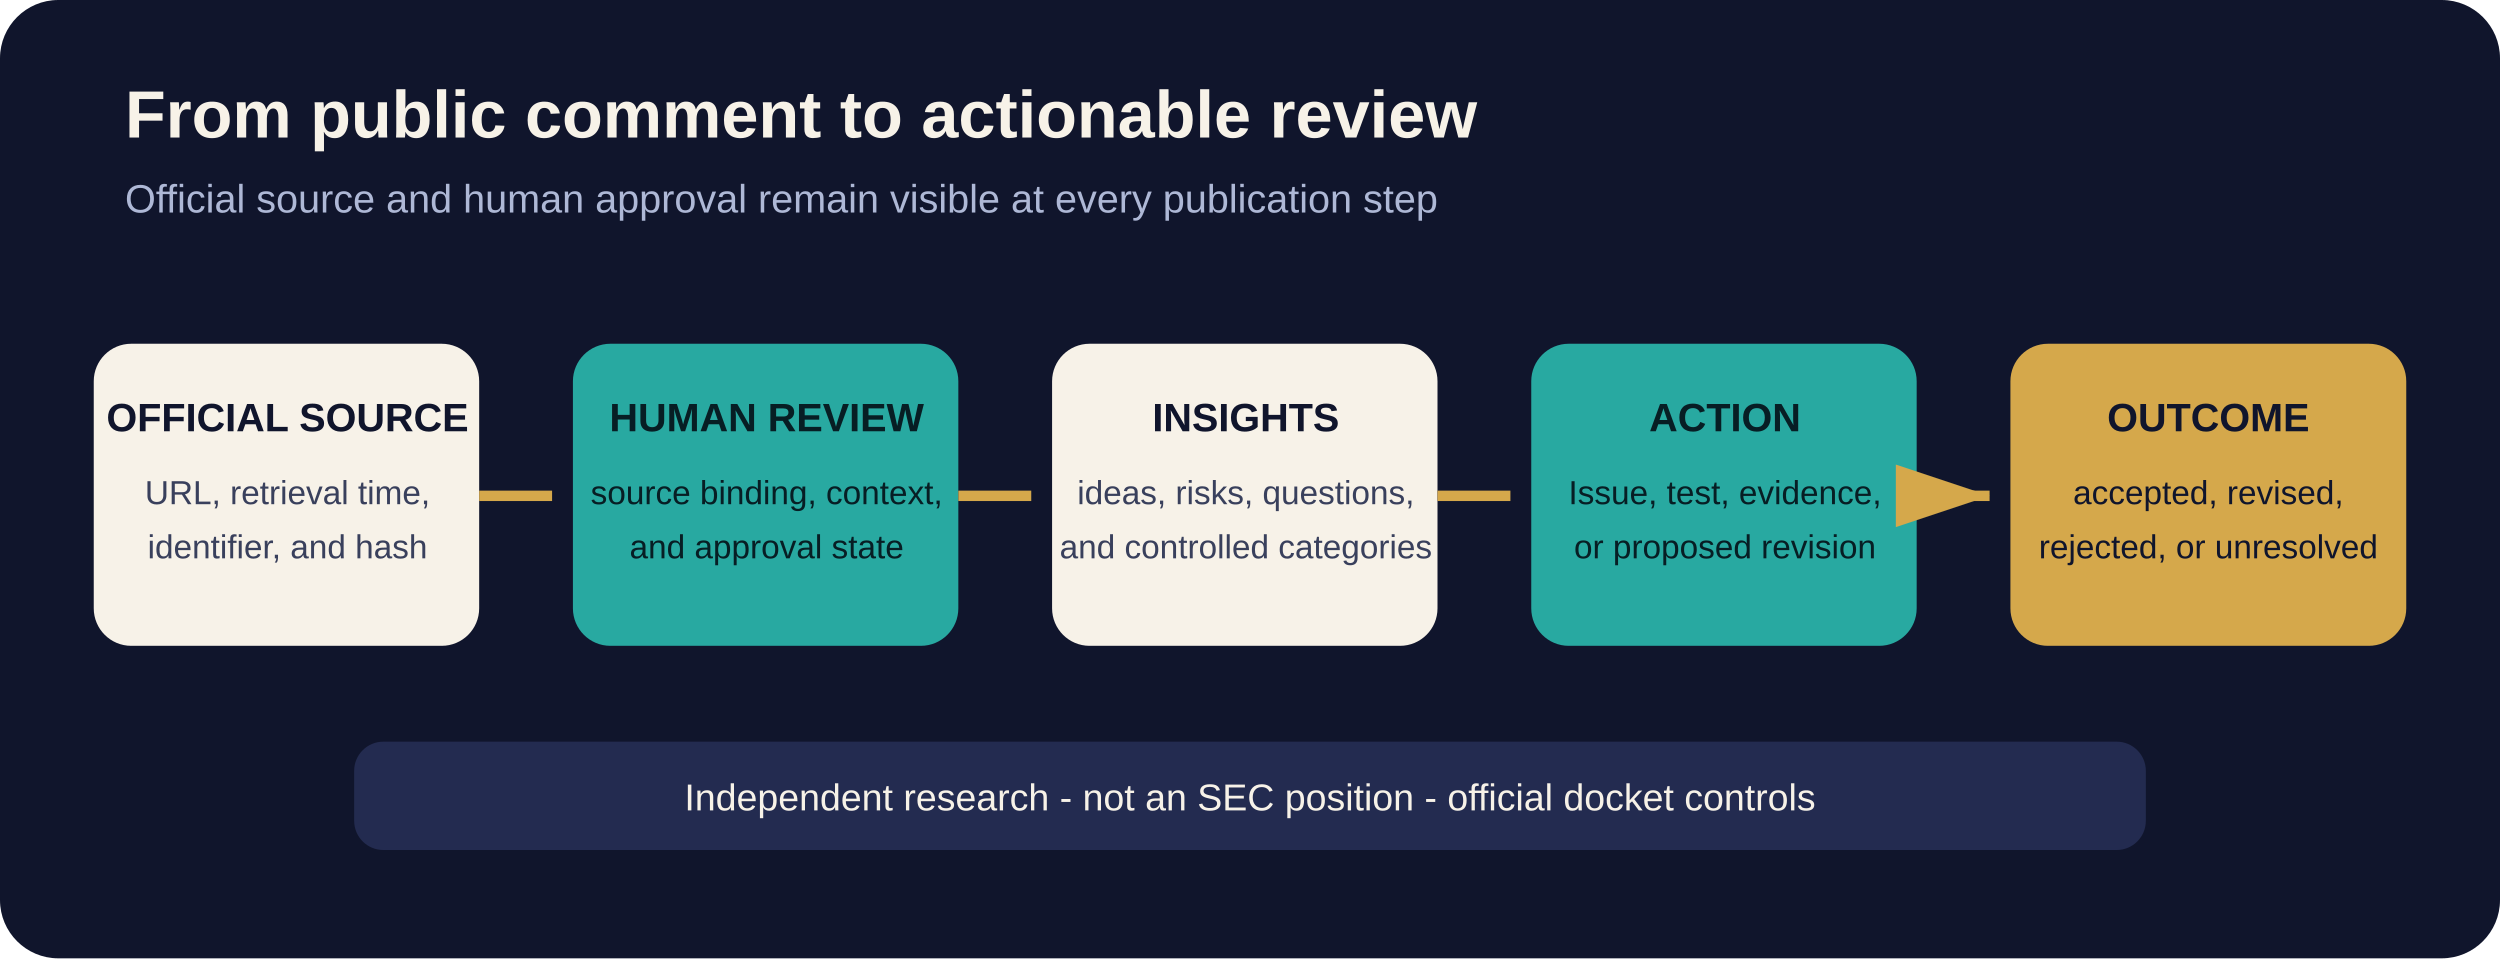
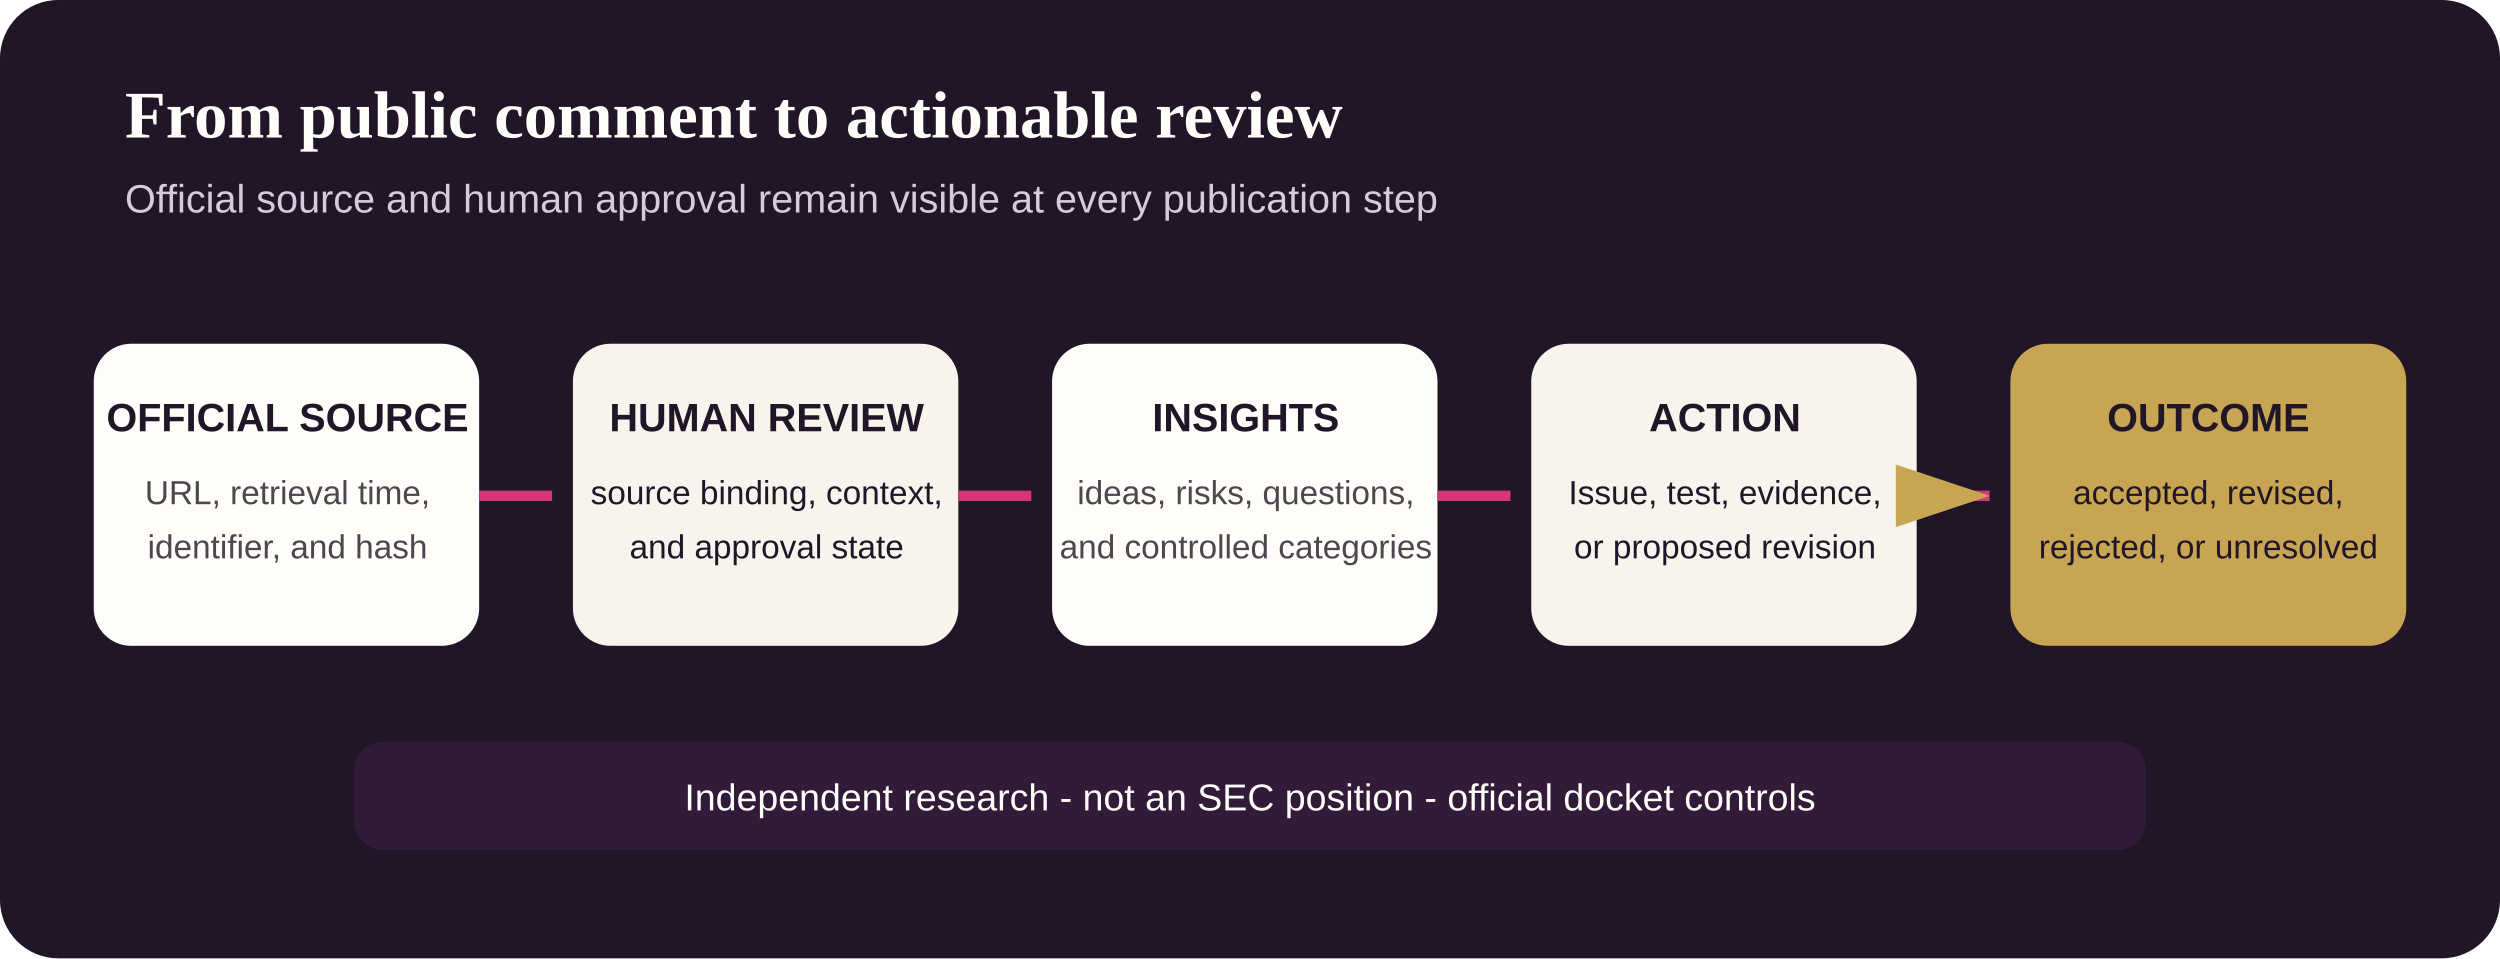
<svg xmlns="http://www.w3.org/2000/svg" width="1200" height="460" viewBox="0 0 1200 460" role="img" aria-labelledby="title desc">
+   <style>
+     text { font-family: Arial, sans-serif; } text[font-size="30"], text[font-size="32"], text[font-size="34"] { font-family: Georgia, "Times New Roman", serif; }
+     [fill="#10152c"] { fill: #211627; } [fill="#28a9a1"] { fill: #f7f4ee; } [fill="#071e24"] { fill: #211627; } [fill="#39405c"] { fill: #4c4650; }
+     [fill="#aeb8d6"] { fill: #d8cbd8; } [fill="#232b50"] { fill: #321b38; } [fill="#d5a84b"] { fill: #c7a552; } [fill="#f7f2e8"] { fill: #fffdf9; } [stroke="#d5a84b"] { stroke: #d53679; }
+   </style>
  <defs>
    <marker id="arrow" markerWidth="10" markerHeight="10" refX="9" refY="3" orient="auto" markerUnits="strokeWidth">
      <path d="M0,0 L0,6 L9,3 z" fill="#d5a84b" />
    </marker>
  </defs>
  <rect width="1200" height="460" rx="28" fill="#10152c" />
  <text x="60" y="66" fill="#f7f2e8" font-family="Arial, sans-serif" font-size="32" font-weight="700">From public comment to actionable review</text>
  <text x="60" y="102" fill="#aeb8d6" font-family="Arial, sans-serif" font-size="19">Official source and human approval remain visible at every publication step</text>
  <g font-family="Arial, sans-serif" text-anchor="middle">
    <rect x="45" y="165" width="185" height="145" rx="18" fill="#f7f2e8" />
    <text x="138" y="207" fill="#10152c" font-size="19" font-weight="700">OFFICIAL SOURCE</text>
    <text x="138" y="242" fill="#39405c" font-size="16">URL, retrieval time,</text>
    <text x="138" y="268" fill="#39405c" font-size="16">identifier, and hash</text>
    <rect x="275" y="165" width="185" height="145" rx="18" fill="#28a9a1" />
    <text x="368" y="207" fill="#071e24" font-size="19" font-weight="700">HUMAN REVIEW</text>
    <text x="368" y="242" fill="#071e24" font-size="16">source binding, context,</text>
    <text x="368" y="268" fill="#071e24" font-size="16">and approval state</text>
    <rect x="505" y="165" width="185" height="145" rx="18" fill="#f7f2e8" />
    <text x="598" y="207" fill="#10152c" font-size="19" font-weight="700">INSIGHTS</text>
    <text x="598" y="242" fill="#39405c" font-size="16">ideas, risks, questions,</text>
    <text x="598" y="268" fill="#39405c" font-size="16">and controlled categories</text>
    <rect x="735" y="165" width="185" height="145" rx="18" fill="#28a9a1" />
    <text x="828" y="207" fill="#071e24" font-size="19" font-weight="700">ACTION</text>
    <text x="828" y="242" fill="#071e24" font-size="16">Issue, test, evidence,</text>
    <text x="828" y="268" fill="#071e24" font-size="16">or proposed revision</text>
    <rect x="965" y="165" width="190" height="145" rx="18" fill="#d5a84b" />
    <text x="1060" y="207" fill="#10152c" font-size="19" font-weight="700">OUTCOME</text>
    <text x="1060" y="242" fill="#10152c" font-size="16">accepted, revised,</text>
    <text x="1060" y="268" fill="#10152c" font-size="16">rejected, or unresolved</text>
    <path d="M230 238 H265 M460 238 H495 M690 238 H725 M920 238 H955" stroke="#d5a84b" stroke-width="5" marker-end="url(#arrow)" />
  </g>
  <rect x="170" y="356" width="860" height="52" rx="14" fill="#232b50" />
  <text x="600" y="389" text-anchor="middle" fill="#f7f2e8" font-family="Arial, sans-serif" font-size="18">Independent research - not an SEC position - official docket controls</text>
</svg>
